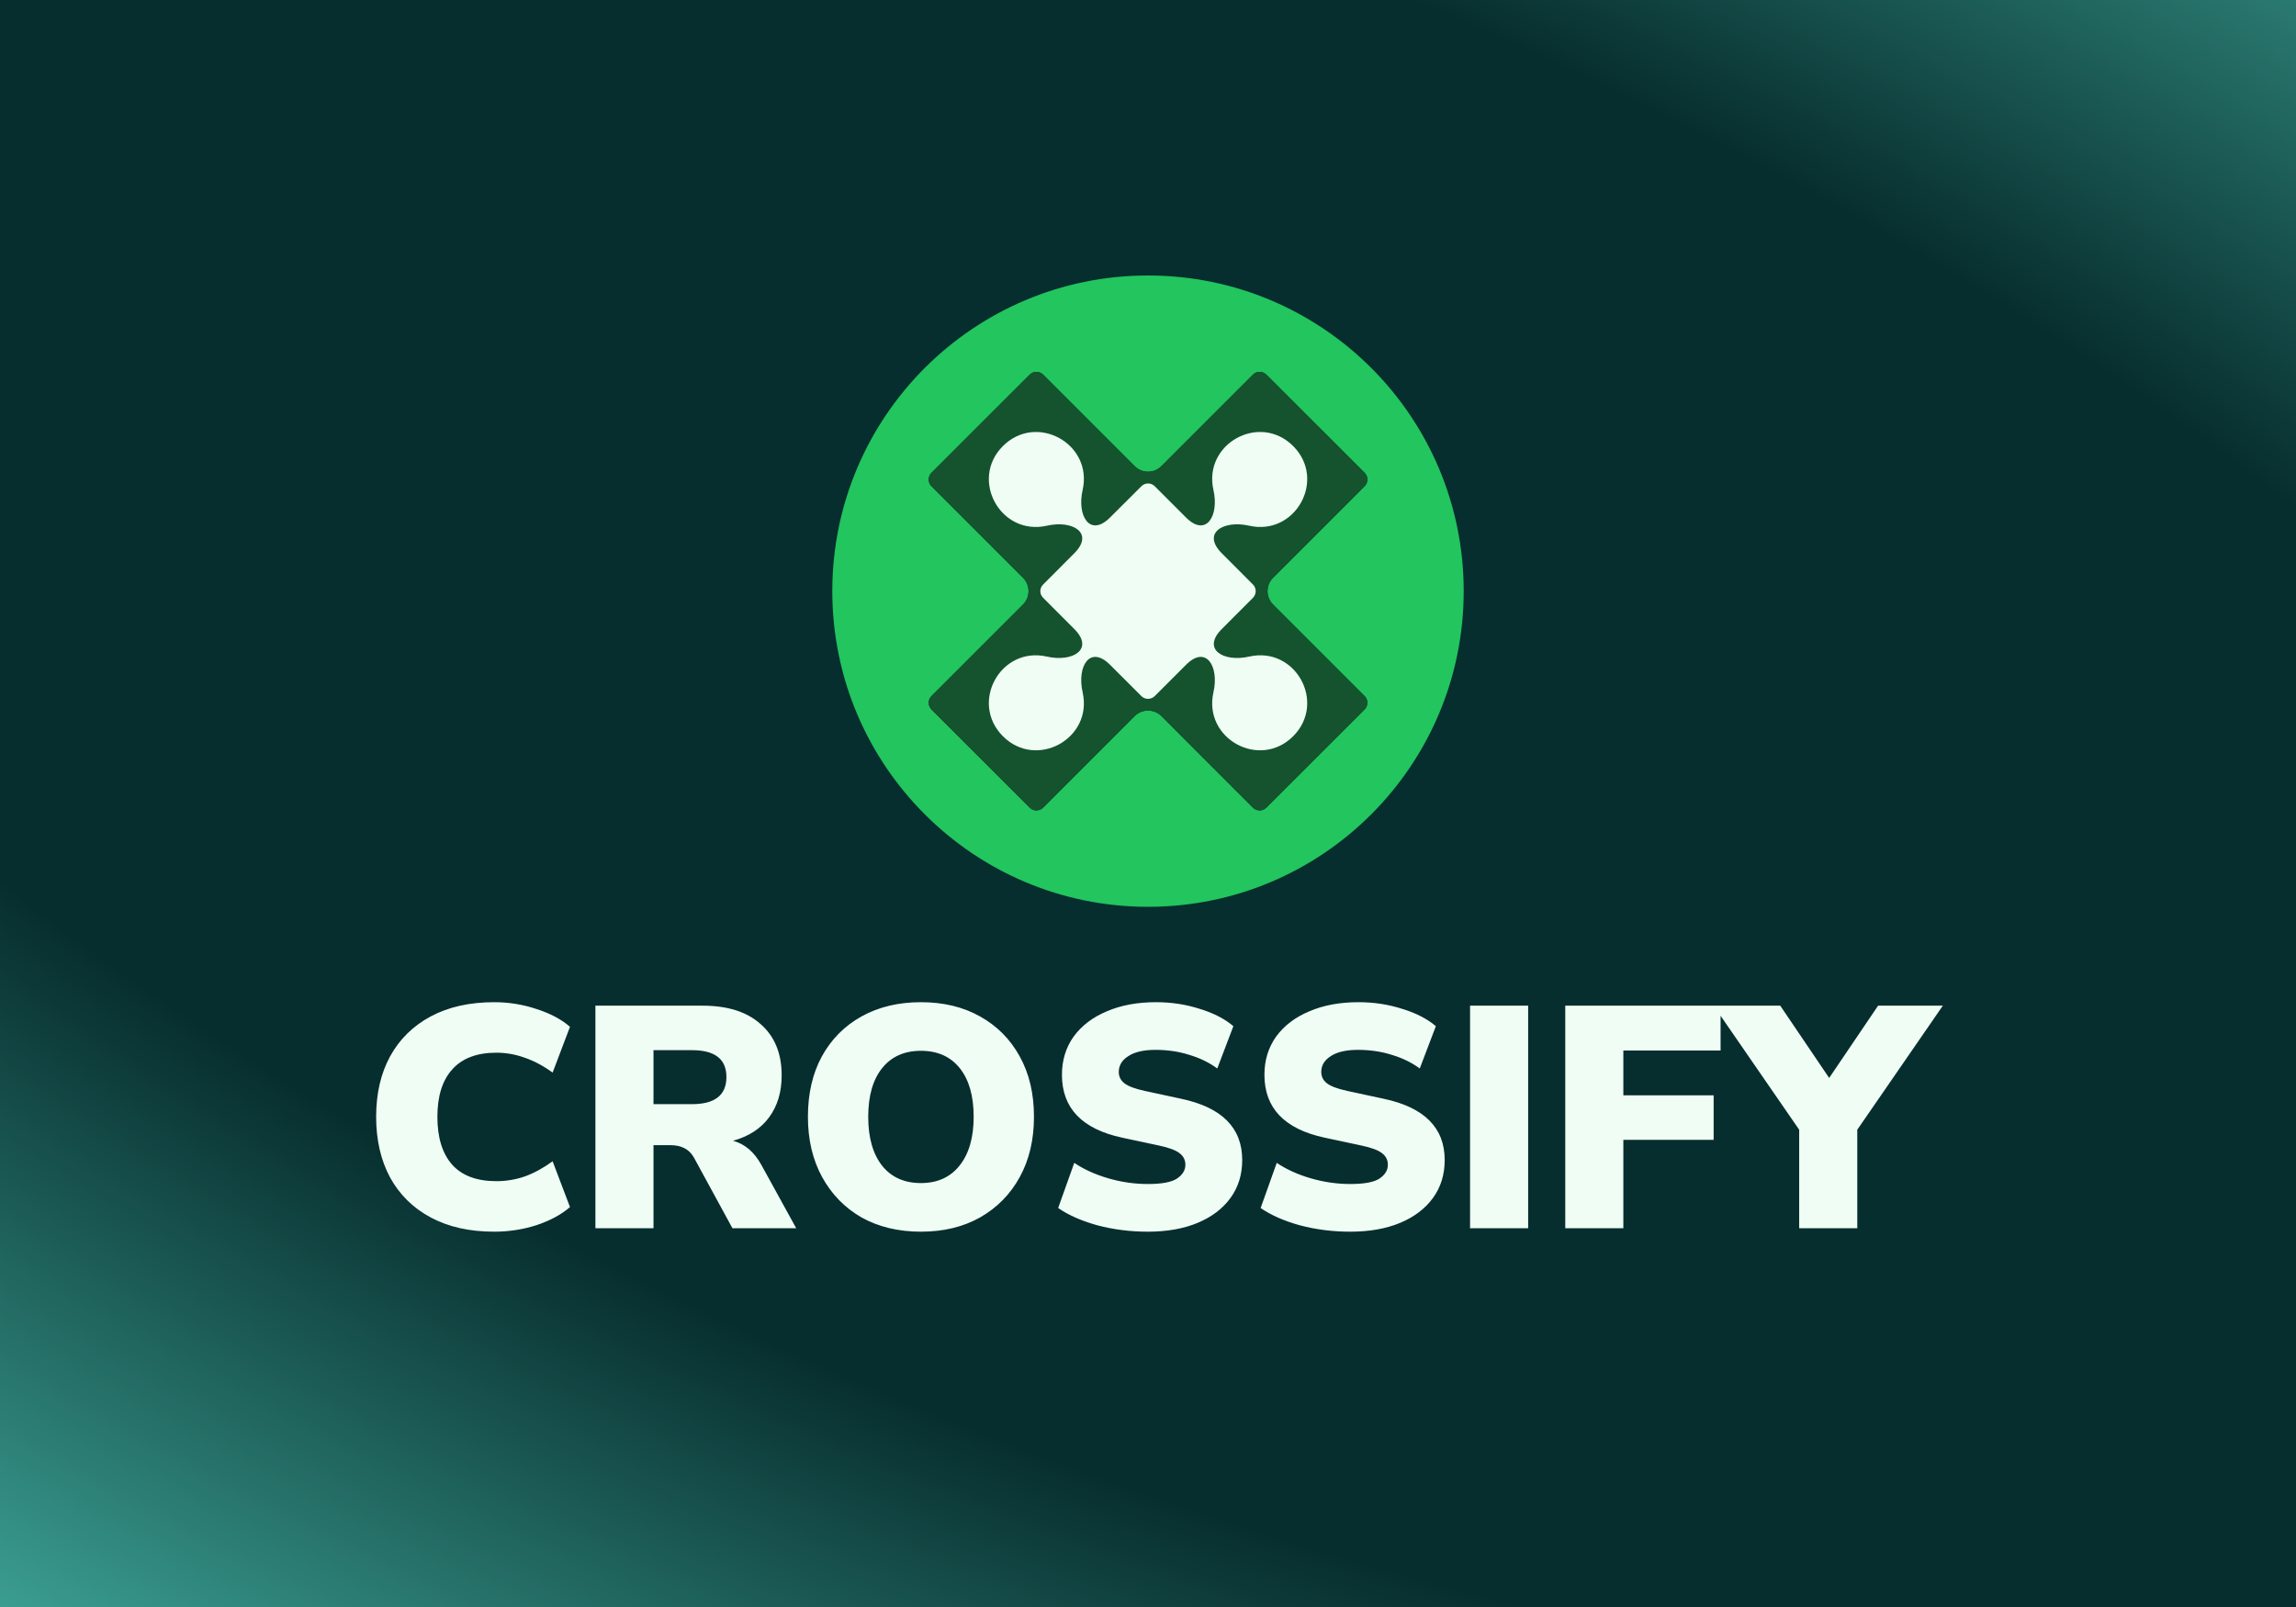
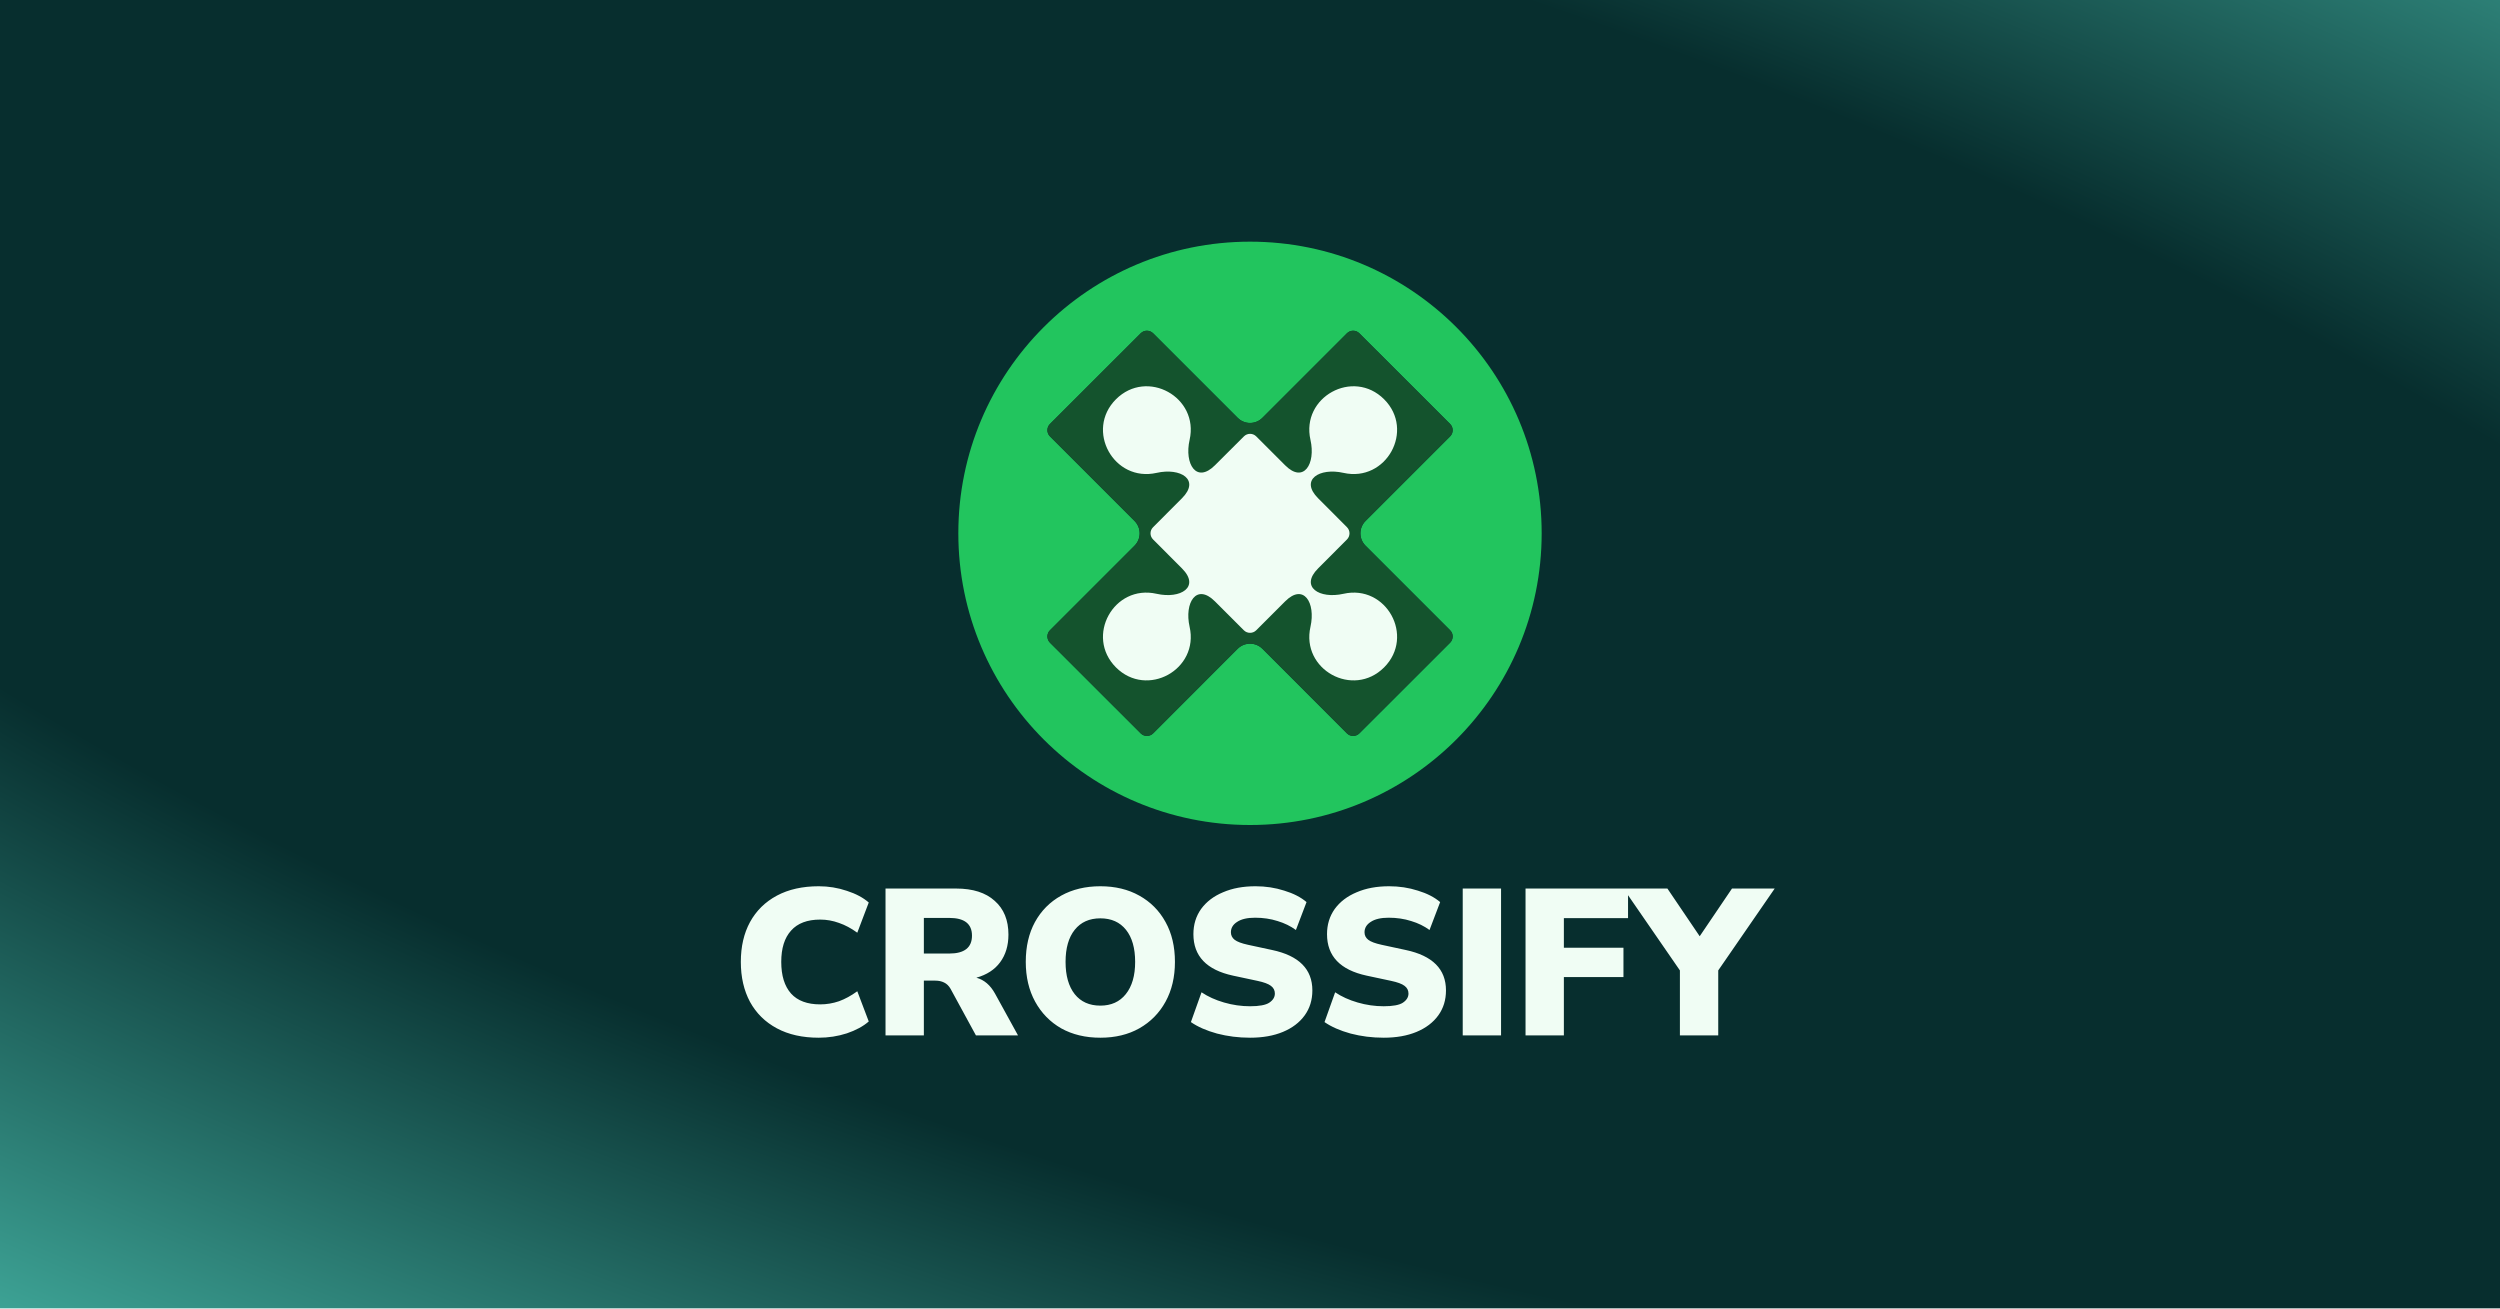
- <svg xmlns="http://www.w3.org/2000/svg" width="400" height="280" viewBox="0 0 400 280" fill="none">
-   <rect width="400" height="280" fill="url(#paint0_radial_617_976)" />
-   <path d="M86.1 214.605C81.81 214.605 78.125 213.78 75.045 212.13C71.965 210.48 69.6 208.151 67.95 205.145C66.337 202.138 65.53 198.618 65.53 194.585C65.53 190.551 66.337 187.05 67.95 184.08C69.6 181.073 71.965 178.745 75.045 177.095C78.125 175.445 81.81 174.62 86.1 174.62C88.667 174.62 91.142 175.023 93.525 175.83C95.908 176.6 97.833 177.626 99.3 178.91L96.275 186.885C94.662 185.711 93.048 184.85 91.435 184.3C89.822 183.713 88.172 183.42 86.485 183.42C83.075 183.42 80.508 184.391 78.785 186.335C77.062 188.241 76.2 190.991 76.2 194.585C76.2 198.215 77.062 201.001 78.785 202.945C80.508 204.851 83.075 205.805 86.485 205.805C88.172 205.805 89.822 205.53 91.435 204.98C93.048 204.393 94.662 203.513 96.275 202.34L99.3 210.315C97.833 211.598 95.908 212.643 93.525 213.45C91.142 214.22 88.667 214.605 86.1 214.605ZM103.729 214V175.225H122.374C126.774 175.225 130.165 176.306 132.549 178.47C134.969 180.596 136.179 183.566 136.179 187.38C136.179 190.276 135.445 192.715 133.979 194.695C132.549 196.638 130.459 197.995 127.709 198.765C129.762 199.315 131.412 200.726 132.659 203L138.709 214H127.599L120.889 201.68C120.449 200.91 119.88 200.36 119.184 200.03C118.524 199.7 117.754 199.535 116.874 199.535H113.849V214H103.729ZM113.849 192.385H120.559C124.555 192.385 126.554 190.808 126.554 187.655C126.554 184.538 124.555 182.98 120.559 182.98H113.849V192.385ZM160.443 214.605C156.52 214.605 153.073 213.78 150.103 212.13C147.17 210.443 144.878 208.096 143.228 205.09C141.578 202.083 140.753 198.581 140.753 194.585C140.753 190.551 141.56 187.05 143.173 184.08C144.823 181.073 147.133 178.745 150.103 177.095C153.073 175.445 156.52 174.62 160.443 174.62C164.367 174.62 167.795 175.445 170.728 177.095C173.698 178.745 176.008 181.073 177.658 184.08C179.308 187.05 180.133 190.551 180.133 194.585C180.133 198.581 179.308 202.083 177.658 205.09C176.008 208.096 173.698 210.443 170.728 212.13C167.795 213.78 164.367 214.605 160.443 214.605ZM160.443 206.135C163.303 206.135 165.54 205.126 167.153 203.11C168.803 201.056 169.628 198.215 169.628 194.585C169.628 190.955 168.822 188.131 167.208 186.115C165.595 184.098 163.34 183.09 160.443 183.09C157.547 183.09 155.292 184.098 153.678 186.115C152.065 188.131 151.258 190.955 151.258 194.585C151.258 198.215 152.065 201.056 153.678 203.11C155.292 205.126 157.547 206.135 160.443 206.135ZM199.968 214.605C196.925 214.605 194.01 214.238 191.223 213.505C188.437 212.735 186.145 211.726 184.348 210.48L187.153 202.615C188.84 203.751 190.82 204.65 193.093 205.31C195.367 205.97 197.658 206.3 199.968 206.3C202.388 206.3 204.075 205.988 205.028 205.365C206.018 204.705 206.513 203.898 206.513 202.945C206.513 202.101 206.165 201.423 205.468 200.91C204.808 200.396 203.617 199.956 201.893 199.59L195.458 198.215C188.492 196.711 185.008 193.063 185.008 187.27C185.008 184.74 185.687 182.521 187.043 180.615C188.437 178.708 190.362 177.241 192.818 176.215C195.275 175.151 198.135 174.62 201.398 174.62C204.075 174.62 206.605 175.005 208.988 175.775C211.408 176.508 213.37 177.516 214.873 178.8L212.068 186.17C210.675 185.143 209.062 184.355 207.228 183.805C205.395 183.218 203.415 182.925 201.288 182.925C199.235 182.925 197.658 183.291 196.558 184.025C195.458 184.721 194.908 185.638 194.908 186.775C194.908 187.581 195.238 188.241 195.898 188.755C196.558 189.268 197.732 189.708 199.418 190.075L205.798 191.45C212.875 192.953 216.413 196.51 216.413 202.12C216.413 204.65 215.735 206.85 214.378 208.72C213.022 210.59 211.115 212.038 208.658 213.065C206.202 214.091 203.305 214.605 199.968 214.605ZM235.244 214.605C232.2 214.605 229.285 214.238 226.499 213.505C223.712 212.735 221.42 211.726 219.624 210.48L222.429 202.615C224.115 203.751 226.095 204.65 228.369 205.31C230.642 205.97 232.934 206.3 235.244 206.3C237.664 206.3 239.35 205.988 240.304 205.365C241.294 204.705 241.789 203.898 241.789 202.945C241.789 202.101 241.44 201.423 240.744 200.91C240.084 200.396 238.892 199.956 237.169 199.59L230.734 198.215C223.767 196.711 220.284 193.063 220.284 187.27C220.284 184.74 220.962 182.521 222.319 180.615C223.712 178.708 225.637 177.241 228.094 176.215C230.55 175.151 233.41 174.62 236.674 174.62C239.35 174.62 241.88 175.005 244.264 175.775C246.684 176.508 248.645 177.516 250.149 178.8L247.344 186.17C245.95 185.143 244.337 184.355 242.504 183.805C240.67 183.218 238.69 182.925 236.564 182.925C234.51 182.925 232.934 183.291 231.834 184.025C230.734 184.721 230.184 185.638 230.184 186.775C230.184 187.581 230.514 188.241 231.174 188.755C231.834 189.268 233.007 189.708 234.694 190.075L241.074 191.45C248.15 192.953 251.689 196.51 251.689 202.12C251.689 204.65 251.01 206.85 249.654 208.72C248.297 210.59 246.39 212.038 243.934 213.065C241.477 214.091 238.58 214.605 235.244 214.605ZM256.109 214V175.225H266.229V214H256.109ZM272.693 214V175.225H299.753V183.035H282.813V190.845H298.543V198.6H282.813V214H272.693ZM313.446 214V196.84L298.541 175.225H310.146L318.671 187.82L327.196 175.225H338.471L323.566 196.84V214H313.446Z" fill="#F0FDF4" />
-   <path d="M221.786 105.33L237.736 121.281C238.38 121.924 238.38 122.961 237.736 123.618C232.026 129.315 226.328 135.026 220.618 140.723C219.975 141.367 218.924 141.367 218.281 140.723C212.964 135.407 207.66 130.09 202.343 124.773C201.057 123.486 198.956 123.486 197.67 124.773C192.353 130.09 187.036 135.407 181.732 140.723C181.076 141.367 180.039 141.367 179.396 140.723C173.685 135.026 167.987 129.315 162.277 123.618C161.633 122.961 161.633 121.924 162.277 121.281C167.594 115.964 172.911 110.647 178.227 105.33C179.513 104.044 179.513 101.956 178.227 100.67L162.277 84.719C161.633 84.076 161.633 83.026 162.277 82.382C167.987 76.685 173.685 70.974 179.396 65.276C180.039 64.633 181.076 64.633 181.732 65.276C187.036 70.593 192.353 75.91 197.67 81.214C198.956 82.514 201.057 82.514 202.343 81.214C207.66 75.91 212.964 70.593 218.281 65.276C218.924 64.633 219.975 64.633 220.618 65.276C226.328 70.974 232.026 76.685 237.736 82.382C238.38 83.026 238.38 84.076 237.736 84.719C232.419 90.036 227.103 95.353 221.786 100.67C220.5 101.956 220.5 104.044 221.786 105.33ZM200.007 48C169.629 48 145 72.628 145 102.993C145 133.372 169.629 158 200.007 158C230.385 158 255 133.372 255 102.993C255 72.628 230.385 48 200.007 48Z" fill="#22C55E" />
-   <path d="M221.786 105.33C220.5 104.044 220.5 101.956 221.786 100.67C227.103 95.353 232.42 90.036 237.737 84.719C238.38 84.076 238.38 83.026 237.737 82.382C232.026 76.685 226.328 70.974 220.618 65.276C219.975 64.633 218.924 64.633 218.281 65.276C212.964 70.593 207.661 75.91 202.344 81.214C201.057 82.514 198.956 82.514 197.67 81.214C192.353 75.91 187.036 70.593 181.733 65.276C181.076 64.633 180.039 64.633 179.396 65.276C173.685 70.974 167.988 76.685 162.277 82.382C161.633 83.026 161.633 84.076 162.277 84.719L178.228 100.67C179.514 101.956 179.514 104.044 178.228 105.33C172.911 110.647 167.594 115.964 162.277 121.281C161.633 121.924 161.633 122.961 162.277 123.618C167.988 129.315 173.685 135.026 179.396 140.723C180.039 141.367 181.076 141.367 181.733 140.723C187.036 135.407 192.353 130.09 197.67 124.773C198.956 123.486 201.057 123.486 202.344 124.773C207.661 130.09 212.964 135.407 218.281 140.723C218.924 141.367 219.975 141.367 220.618 140.723C226.328 135.026 232.026 129.315 237.737 123.618C238.38 122.961 238.38 121.924 237.737 121.281L221.786 105.33Z" fill="#14532D" />
-   <path d="M225.292 128.278C219.436 134.133 209.577 128.685 211.402 120.624C212.426 116.095 210.115 112.328 206.623 115.833C204.798 117.658 202.987 119.456 201.175 121.281C200.532 121.924 199.482 121.924 198.839 121.281C197.027 119.456 195.215 117.658 193.39 115.833C189.885 112.328 187.587 116.095 188.611 120.624C190.437 128.685 180.577 134.133 174.722 128.278C168.88 122.423 174.315 112.564 182.389 114.402C186.905 115.426 190.66 113.115 187.181 109.623C185.369 107.798 183.544 105.987 181.733 104.162C181.076 103.519 181.076 102.482 181.733 101.838C183.544 100.013 185.355 98.202 187.167 96.39C190.672 92.885 186.905 90.574 182.389 91.598C174.315 93.423 168.88 83.564 174.722 77.722C180.577 71.867 190.437 77.315 188.611 85.376C187.587 89.892 189.885 93.673 193.39 90.167C195.215 88.343 197.027 86.531 198.851 84.719C199.495 84.076 200.532 84.076 201.175 84.719C202.987 86.544 204.798 88.343 206.623 90.167C210.115 93.673 212.426 89.892 211.402 85.376C209.577 77.315 219.436 71.867 225.292 77.722C231.134 83.564 225.698 93.423 217.624 91.598C213.109 90.574 209.341 92.885 212.846 96.39C214.658 98.215 216.469 100.013 218.281 101.838C218.924 102.482 218.924 103.519 218.281 104.162C216.469 105.987 214.658 107.785 212.846 109.61C209.341 113.115 213.109 115.426 217.624 114.402C225.698 112.564 231.134 122.423 225.292 128.278Z" fill="#F0FDF4" />
+ <svg xmlns="http://www.w3.org/2000/svg" width="1200" height="628" viewBox="0 0 1200 628" fill="none">
+   <rect width="1200" height="628" fill="url(#paint0_radial_617_976)" />
+   <path d="M393 498.101C385.2 498.101 378.5 496.601 372.9 493.601C367.3 490.601 363 486.367 360 480.901C357.067 475.434 355.6 469.034 355.6 461.701C355.6 454.367 357.067 448.001 360 442.601C363 437.134 367.3 432.901 372.9 429.901C378.5 426.901 385.2 425.401 393 425.401C397.667 425.401 402.167 426.134 406.5 427.601C410.833 429.001 414.333 430.867 417 433.201L411.5 447.701C408.567 445.567 405.633 444.001 402.7 443.001C399.767 441.934 396.767 441.401 393.7 441.401C387.5 441.401 382.833 443.167 379.7 446.701C376.567 450.167 375 455.167 375 461.701C375 468.301 376.567 473.367 379.7 476.901C382.833 480.367 387.5 482.101 393.7 482.101C396.767 482.101 399.767 481.601 402.7 480.601C405.633 479.534 408.567 477.934 411.5 475.801L417 490.301C414.333 492.634 410.833 494.534 406.5 496.001C402.167 497.401 397.667 498.101 393 498.101ZM425.052 497.001V426.501H458.952C466.952 426.501 473.119 428.467 477.452 432.401C481.852 436.267 484.052 441.667 484.052 448.601C484.052 453.867 482.719 458.301 480.052 461.901C477.452 465.434 473.652 467.901 468.652 469.301C472.386 470.301 475.386 472.867 477.652 477.001L488.652 497.001H468.452L456.252 474.601C455.452 473.201 454.419 472.201 453.152 471.601C451.952 471.001 450.552 470.701 448.952 470.701H443.452V497.001H425.052ZM443.452 457.701H455.652C462.919 457.701 466.552 454.834 466.552 449.101C466.552 443.434 462.919 440.601 455.652 440.601H443.452V457.701ZM528.17 498.101C521.036 498.101 514.77 496.601 509.37 493.601C504.036 490.534 499.87 486.267 496.87 480.801C493.87 475.334 492.37 468.967 492.37 461.701C492.37 454.367 493.836 448.001 496.77 442.601C499.77 437.134 503.97 432.901 509.37 429.901C514.77 426.901 521.036 425.401 528.17 425.401C535.303 425.401 541.536 426.901 546.87 429.901C552.27 432.901 556.47 437.134 559.47 442.601C562.47 448.001 563.97 454.367 563.97 461.701C563.97 468.967 562.47 475.334 559.47 480.801C556.47 486.267 552.27 490.534 546.87 493.601C541.536 496.601 535.303 498.101 528.17 498.101ZM528.17 482.701C533.37 482.701 537.436 480.867 540.37 477.201C543.37 473.467 544.87 468.301 544.87 461.701C544.87 455.101 543.403 449.967 540.47 446.301C537.536 442.634 533.436 440.801 528.17 440.801C522.903 440.801 518.803 442.634 515.87 446.301C512.936 449.967 511.47 455.101 511.47 461.701C511.47 468.301 512.936 473.467 515.87 477.201C518.803 480.867 522.903 482.701 528.17 482.701ZM600.034 498.101C594.5 498.101 589.2 497.434 584.134 496.101C579.067 494.701 574.9 492.867 571.634 490.601L576.734 476.301C579.8 478.367 583.4 480.001 587.534 481.201C591.667 482.401 595.834 483.001 600.034 483.001C604.434 483.001 607.5 482.434 609.234 481.301C611.034 480.101 611.934 478.634 611.934 476.901C611.934 475.367 611.3 474.134 610.034 473.201C608.834 472.267 606.667 471.467 603.534 470.801L591.834 468.301C579.167 465.567 572.834 458.934 572.834 448.401C572.834 443.801 574.067 439.767 576.534 436.301C579.067 432.834 582.567 430.167 587.034 428.301C591.5 426.367 596.7 425.401 602.634 425.401C607.5 425.401 612.1 426.101 616.434 427.501C620.834 428.834 624.4 430.667 627.134 433.001L622.034 446.401C619.5 444.534 616.567 443.101 613.234 442.101C609.9 441.034 606.3 440.501 602.434 440.501C598.7 440.501 595.834 441.167 593.834 442.501C591.834 443.767 590.834 445.434 590.834 447.501C590.834 448.967 591.434 450.167 592.634 451.101C593.834 452.034 595.967 452.834 599.034 453.501L610.634 456.001C623.5 458.734 629.934 465.201 629.934 475.401C629.934 480.001 628.7 484.001 626.234 487.401C623.767 490.801 620.3 493.434 615.834 495.301C611.367 497.167 606.1 498.101 600.034 498.101ZM664.17 498.101C658.637 498.101 653.337 497.434 648.27 496.101C643.204 494.701 639.037 492.867 635.77 490.601L640.87 476.301C643.937 478.367 647.537 480.001 651.67 481.201C655.804 482.401 659.97 483.001 664.17 483.001C668.57 483.001 671.637 482.434 673.37 481.301C675.17 480.101 676.07 478.634 676.07 476.901C676.07 475.367 675.437 474.134 674.17 473.201C672.97 472.267 670.804 471.467 667.67 470.801L655.97 468.301C643.304 465.567 636.97 458.934 636.97 448.401C636.97 443.801 638.204 439.767 640.67 436.301C643.204 432.834 646.704 430.167 651.17 428.301C655.637 426.367 660.837 425.401 666.77 425.401C671.637 425.401 676.237 426.101 680.57 427.501C684.97 428.834 688.537 430.667 691.27 433.001L686.17 446.401C683.637 444.534 680.704 443.101 677.37 442.101C674.037 441.034 670.437 440.501 666.57 440.501C662.837 440.501 659.97 441.167 657.97 442.501C655.97 443.767 654.97 445.434 654.97 447.501C654.97 448.967 655.57 450.167 656.77 451.101C657.97 452.034 660.104 452.834 663.17 453.501L674.77 456.001C687.637 458.734 694.07 465.201 694.07 475.401C694.07 480.001 692.837 484.001 690.37 487.401C687.904 490.801 684.437 493.434 679.97 495.301C675.504 497.167 670.237 498.101 664.17 498.101ZM702.107 497.001V426.501H720.507V497.001H702.107ZM732.259 497.001V426.501H781.459V440.701H750.659V454.901H779.259V469.001H750.659V497.001H732.259ZM806.355 497.001V465.801L779.255 426.501H800.355L815.855 449.401L831.355 426.501H851.855L824.755 465.801V497.001H806.355Z" fill="#F0FDF4" />
+   <path d="M655.455 261.932L696.057 302.533C697.695 304.171 697.695 306.811 696.057 308.482C681.52 322.985 667.018 337.521 652.482 352.024C650.845 353.661 648.17 353.661 646.533 352.024C632.999 338.49 619.499 324.956 605.966 311.422C602.69 308.147 597.344 308.147 594.068 311.422C580.535 324.956 567.001 338.49 553.501 352.024C551.83 353.661 549.189 353.661 547.552 352.024C533.016 337.521 518.514 322.985 503.977 308.482C502.339 306.811 502.339 304.171 503.977 302.533C517.511 288.999 531.045 275.466 544.579 261.932C547.853 258.657 547.853 253.344 544.579 250.069L503.977 209.467C502.339 207.83 502.339 205.156 503.977 203.519C518.514 189.016 533.016 174.48 547.552 159.977C549.189 158.339 551.83 158.339 553.501 159.977C567.001 173.511 580.535 187.044 594.068 200.545C597.344 203.853 602.69 203.853 605.966 200.545C619.499 187.044 632.999 173.511 646.533 159.977C648.17 158.339 650.845 158.339 652.482 159.977C667.018 174.48 681.52 189.016 696.057 203.519C697.695 205.156 697.695 207.83 696.057 209.467C682.523 223.001 668.989 236.535 655.455 250.069C652.182 253.344 652.182 258.657 655.455 261.932ZM600.017 116C522.691 116 460 178.69 460 255.984C460 333.31 522.691 396.001 600.017 396.001C677.343 396.001 740 333.31 740 255.984C740 178.69 677.343 116 600.017 116Z" fill="#22C55E" />
+   <path d="M655.456 261.932C652.182 258.657 652.182 253.344 655.456 250.069C668.989 236.535 682.523 223.001 696.057 209.467C697.696 207.83 697.696 205.156 696.057 203.519C681.521 189.016 667.018 174.48 652.482 159.977C650.845 158.339 648.171 158.339 646.534 159.977C633 173.511 619.5 187.044 605.966 200.545C602.691 203.853 597.344 203.853 594.069 200.545C580.535 187.044 567.001 173.511 553.501 159.977C551.831 158.339 549.19 158.339 547.553 159.977C533.016 174.48 518.514 189.016 503.978 203.519C502.339 205.156 502.339 207.83 503.978 209.467L544.579 250.069C547.853 253.344 547.853 258.657 544.579 261.932C531.046 275.466 517.512 288.999 503.978 302.533C502.339 304.171 502.339 306.811 503.978 308.482C518.514 322.985 533.016 337.521 547.553 352.024C549.19 353.661 551.831 353.661 553.501 352.024C567.001 338.49 580.535 324.956 594.069 311.422C597.344 308.147 602.691 308.147 605.966 311.422C619.5 324.956 633 338.49 646.534 352.024C648.171 353.661 650.845 353.661 652.482 352.024C667.018 337.521 681.521 322.985 696.057 308.482C697.696 306.811 697.696 304.171 696.057 302.533L655.456 261.932Z" fill="#14532D" />
+   <path d="M664.379 320.345C649.474 335.249 624.378 321.381 629.024 300.863C631.63 289.334 625.748 279.743 616.859 288.665C612.214 293.31 607.603 297.888 602.991 302.533C601.354 304.171 598.681 304.171 597.044 302.533C592.432 297.888 587.82 293.31 583.176 288.665C574.252 279.743 568.404 289.334 571.011 300.863C575.657 321.381 550.56 335.249 535.656 320.345C520.785 305.441 534.621 280.345 555.172 285.023C566.667 287.63 576.225 281.748 567.369 272.859C562.757 268.214 558.113 263.603 553.501 258.958C551.83 257.32 551.83 254.68 553.501 253.043C558.113 248.398 562.723 243.786 567.335 239.175C576.257 230.253 566.667 224.371 555.172 226.978C534.621 231.623 520.785 206.527 535.656 191.656C550.56 176.752 575.657 190.62 571.011 211.138C568.404 222.634 574.252 232.258 583.176 223.335C587.82 218.69 592.432 214.079 597.076 209.467C598.715 207.83 601.354 207.83 602.991 209.467C607.603 214.112 612.214 218.69 616.859 223.335C625.748 232.258 631.63 222.634 629.024 211.138C624.378 190.62 649.474 176.752 664.379 191.656C679.25 206.527 665.414 231.623 644.862 226.978C633.368 224.371 623.777 230.253 632.699 239.175C637.311 243.82 641.921 248.398 646.533 253.043C648.17 254.68 648.17 257.32 646.533 258.958C641.921 263.603 637.311 268.181 632.699 272.826C623.777 281.748 633.368 287.63 644.862 285.023C665.414 280.345 679.25 305.441 664.379 320.345Z" fill="#F0FDF4" />
  <defs>
-     <radialGradient id="paint0_radial_617_976" cx="0" cy="0" r="1" gradientUnits="userSpaceOnUse" gradientTransform="translate(200 121.322) rotate(24.0257) scale(745.87 298.523)">
+     <radialGradient id="paint0_radial_617_976" cx="0" cy="0" r="1" gradientUnits="userSpaceOnUse" gradientTransform="translate(600 272.108) rotate(18.4313) scale(2154.26 695.45)">
      <stop offset="0.431" stop-color="#072E2E" />
      <stop offset="1" stop-color="#5EEAD4" />
    </radialGradient>
  </defs>
</svg>
